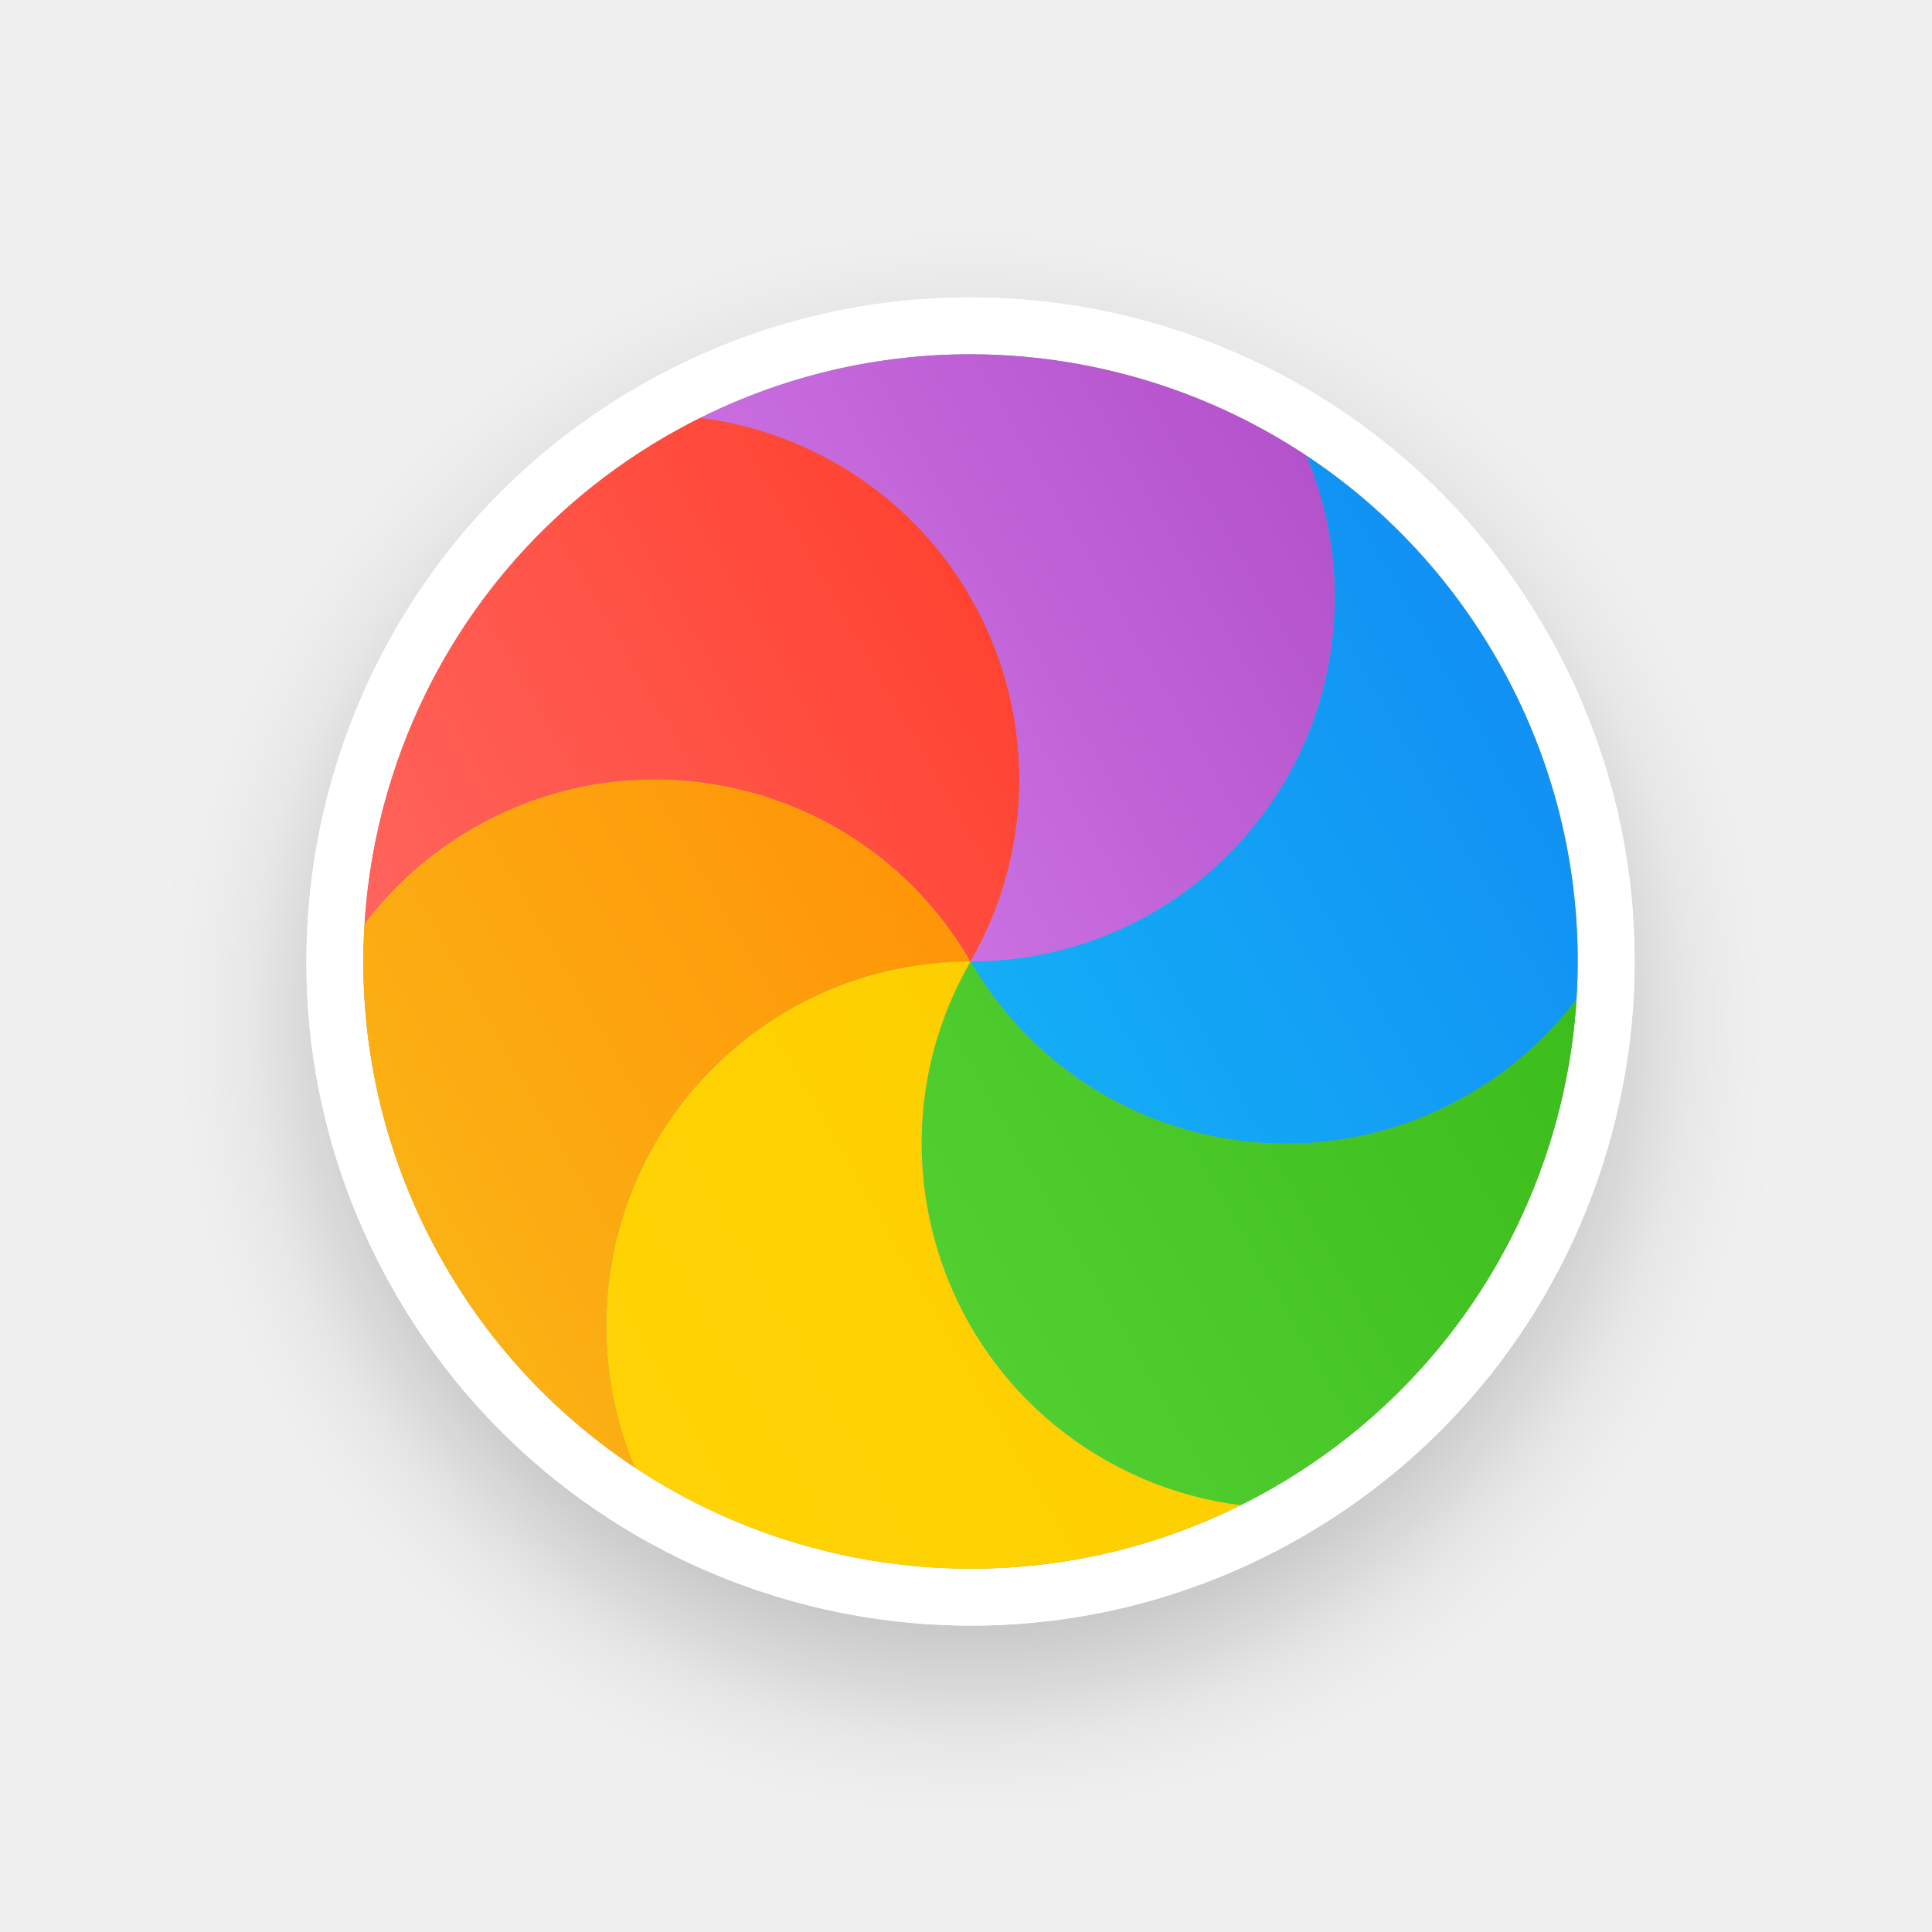
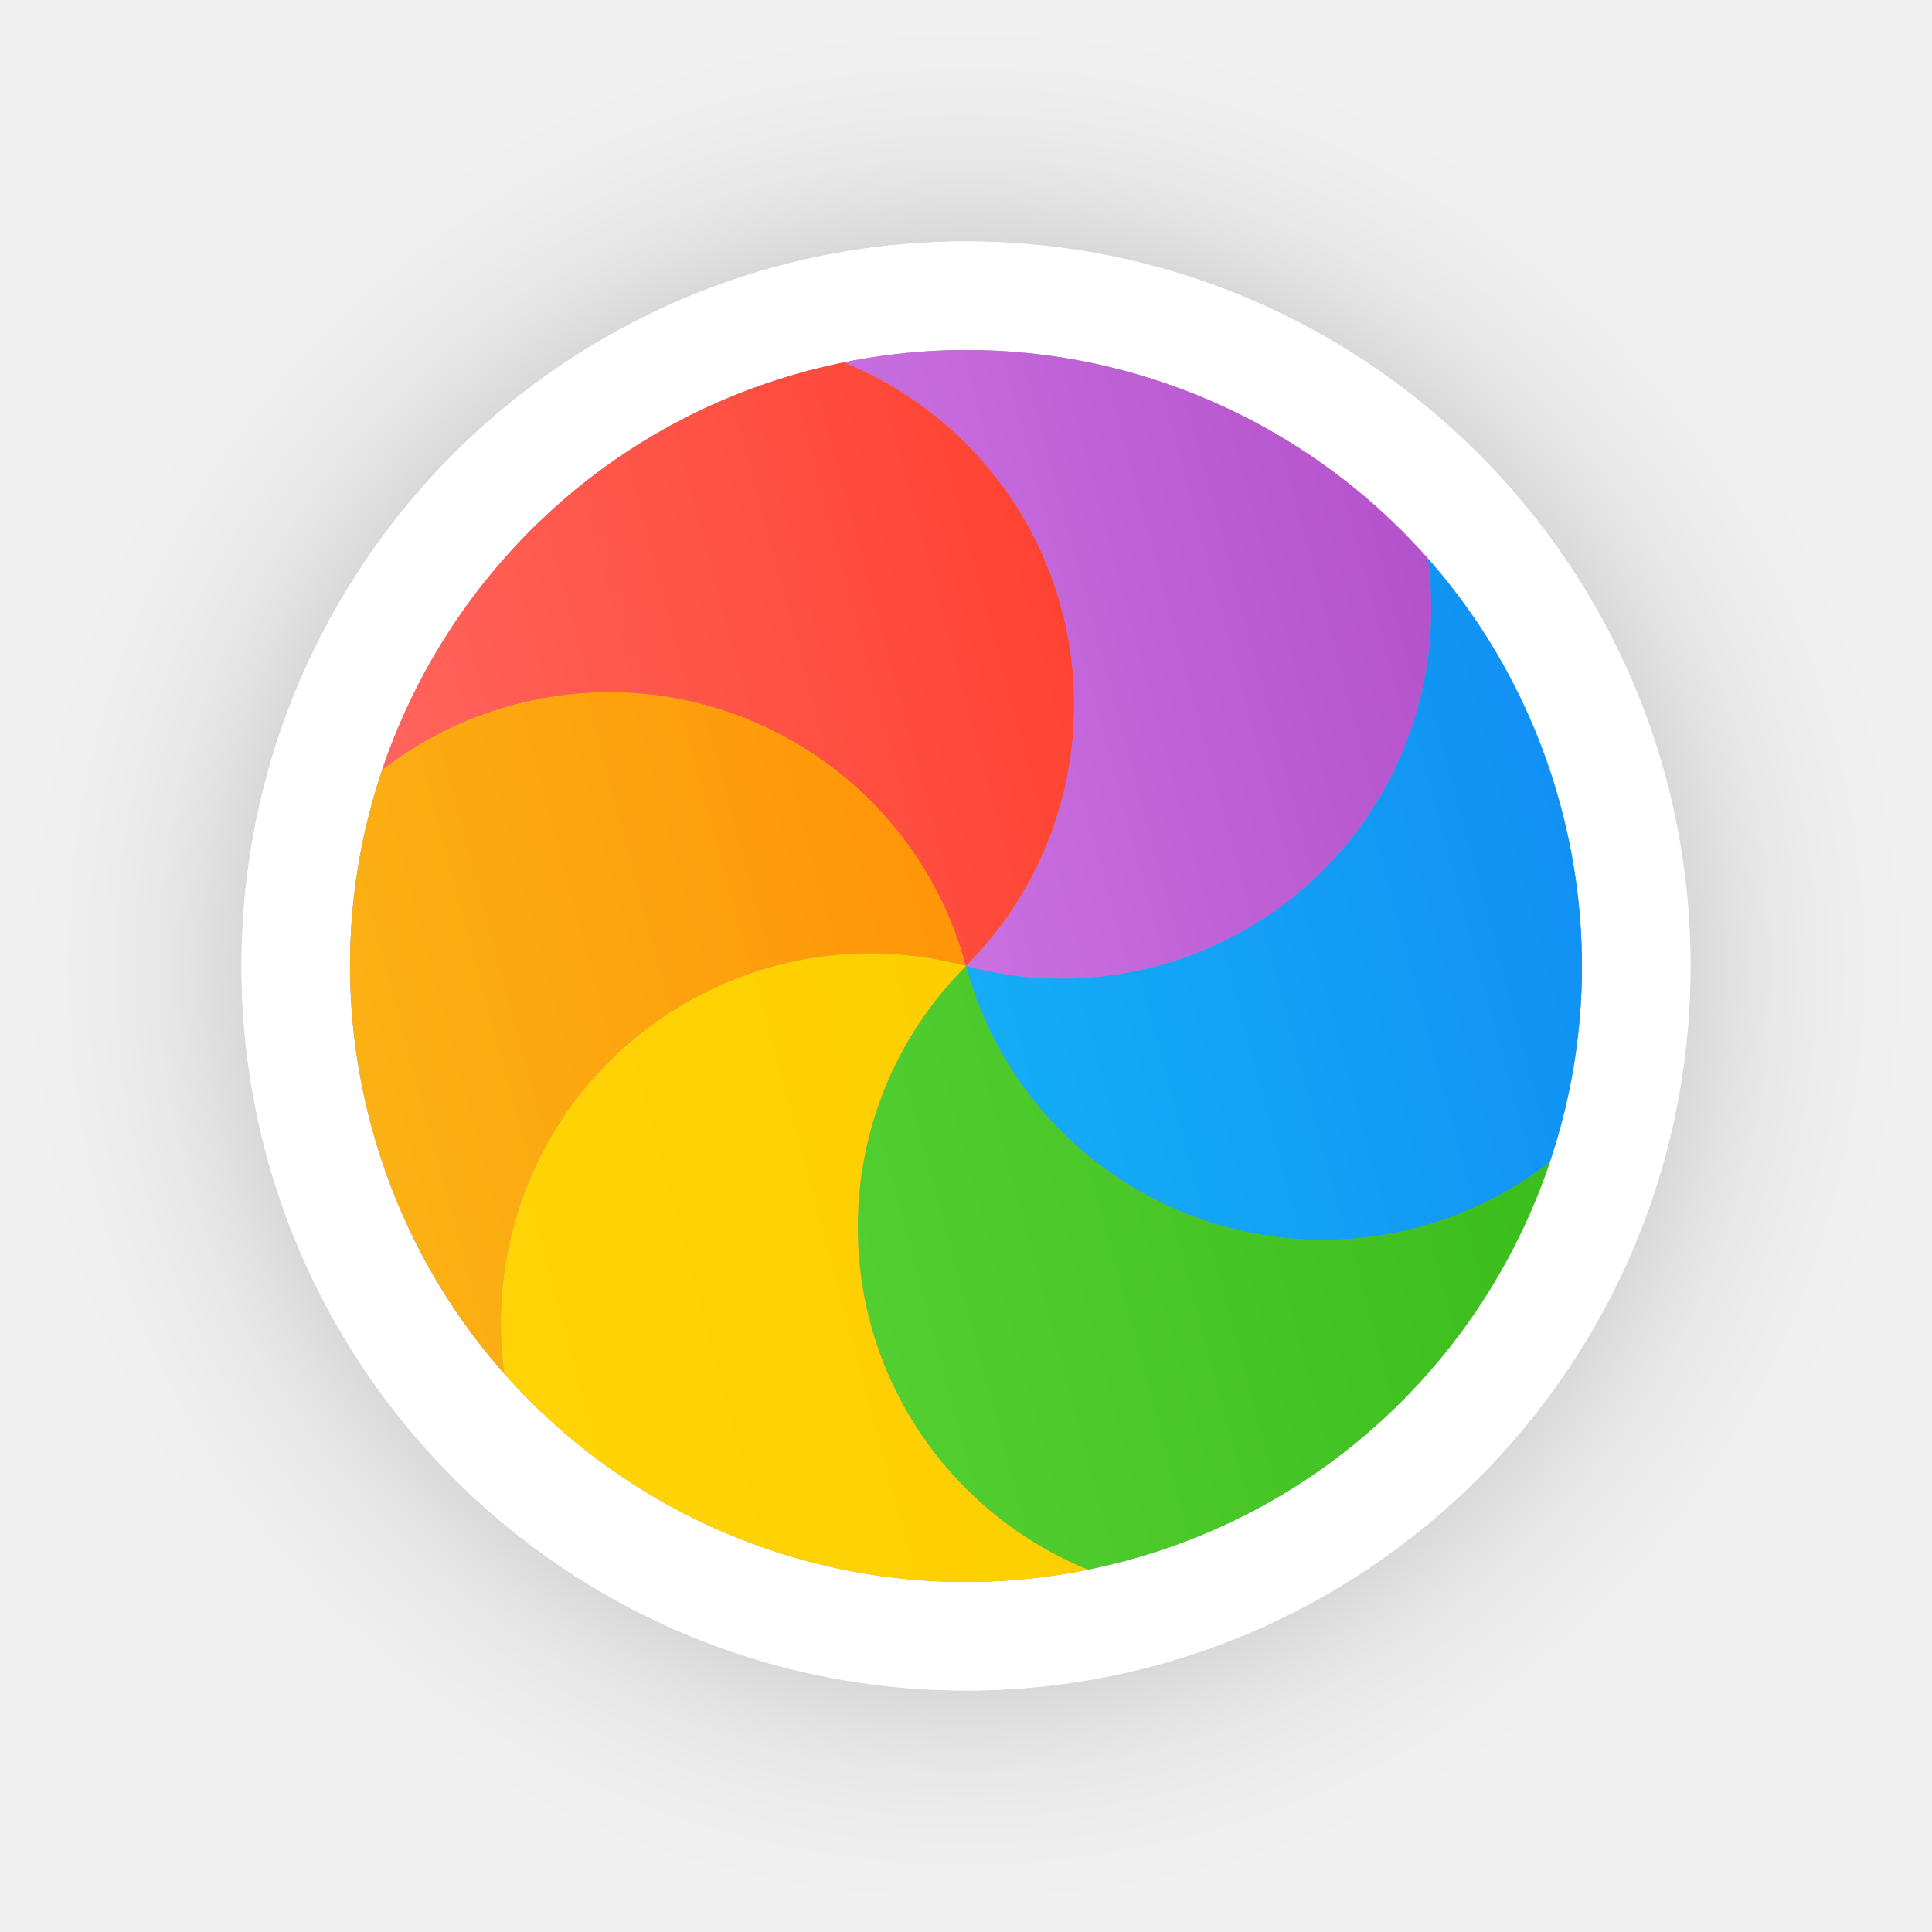
- <svg xmlns="http://www.w3.org/2000/svg" height="32" viewBox="0 0 32 32" width="32">
-   <filter id="a" color-interpolation-filters="sRGB" height="1.257" width="1.257" x="-.128" y="-.128">
-     <feGaussianBlur stdDeviation="1.177" />
+ <svg xmlns="http://www.w3.org/2000/svg" height="24" viewBox="0 0 24 24" width="24" version="1.1" id="svg2221">
+   <defs id="defs2225">
+     <filter style="color-interpolation-filters:sRGB" id="filter2849" x="-0.168" width="1.336" y="-0.168" height="1.336">
+       <feGaussianBlur stdDeviation="1.54" id="feGaussianBlur2851" />
+     </filter>
+   </defs>
+   <linearGradient id="a" gradientTransform="matrix(1.028313,0,0,0.9836115,-1.5249,0.32507)" gradientUnits="userSpaceOnUse" x1="17.871" x2="17.871" y1="7.669" y2="17.893">
+     <stop offset="0" stop-color="#fbb114" id="stop2152" />
+     <stop offset="1" stop-color="#ff9508" id="stop2154" />
+   </linearGradient>
+   <linearGradient id="b" gradientTransform="matrix(0.944652,0,0,1.070723,-1.5249,0.32507)" gradientUnits="userSpaceOnUse" x1="23.954" x2="23.954" y1="8.61" y2="19.256">
+     <stop offset="0" stop-color="#ff645d" id="stop2157" />
+     <stop offset="1" stop-color="#ff4332" id="stop2159" />
+   </linearGradient>
+   <linearGradient id="c" gradientTransform="matrix(1.103708,0,0,0.9164209,-1.5249,0.32507)" gradientUnits="userSpaceOnUse" x1="20.127" x2="20.127" y1="19.205" y2="29.033">
+     <stop offset="0" stop-color="#ca70e1" id="stop2162" />
+     <stop offset="1" stop-color="#b452cb" id="stop2164" />
+   </linearGradient>
+   <linearGradient id="d" gradientTransform="matrix(1.028313,0,0,0.9836116,-1.5249,0.32507)" gradientUnits="userSpaceOnUse" x1="16.36" x2="16.36" y1="17.893" y2="28.118">
+     <stop offset="0" stop-color="#14adf6" id="stop2167" />
+     <stop offset="1" stop-color="#1191f4" id="stop2169" />
+   </linearGradient>
+   <linearGradient id="e" gradientTransform="matrix(0.944652,0,0,1.070723,-1.5249,0.32507)" gradientUnits="userSpaceOnUse" x1="13.308" x2="13.308" y1="13.619" y2="24.265">
+     <stop offset="0" stop-color="#52cf30" id="stop2172" />
+     <stop offset="1" stop-color="#3bbd1c" id="stop2174" />
+   </linearGradient>
+   <linearGradient id="f" gradientTransform="matrix(1.103708,0,0,0.9164209,-1.5249,0.32507)" gradientUnits="userSpaceOnUse" x1="11.766" x2="11.766" y1="9.377" y2="19.205">
+     <stop offset="0" stop-color="#ffd305" id="stop2177" />
+     <stop offset="1" stop-color="#fdcf01" id="stop2179" />
+   </linearGradient>
+   <filter id="g" height="1.257" width="1.257" x="-0.128" y="-0.128" style="color-interpolation-filters:sRGB">
+     <feGaussianBlur stdDeviation="1.177" id="feGaussianBlur2182" />
  </filter>
-   <linearGradient id="b" gradientTransform="matrix(1.028313 0 0 .9836115 343.323 796.7172)" gradientUnits="userSpaceOnUse" x1="17.871" x2="17.871" y1="7.669" y2="17.893">
-     <stop offset="0" stop-color="#fbb114" />
-     <stop offset="1" stop-color="#ff9508" />
-   </linearGradient>
-   <linearGradient id="c" gradientTransform="matrix(.944652 0 0 1.070723 343.323 796.7172)" gradientUnits="userSpaceOnUse" x1="23.954" x2="23.954" y1="8.61" y2="19.256">
-     <stop offset="0" stop-color="#ff645d" />
-     <stop offset="1" stop-color="#ff4332" />
-   </linearGradient>
-   <linearGradient id="d" gradientTransform="matrix(1.103708 0 0 .9164209 343.323 796.7172)" gradientUnits="userSpaceOnUse" x1="20.127" x2="20.127" y1="19.205" y2="29.033">
-     <stop offset="0" stop-color="#ca70e1" />
-     <stop offset="1" stop-color="#b452cb" />
-   </linearGradient>
-   <linearGradient id="e" gradientTransform="matrix(1.028313 0 0 .9836116 343.323 796.7172)" gradientUnits="userSpaceOnUse" x1="16.36" x2="16.36" y1="17.893" y2="28.118">
-     <stop offset="0" stop-color="#14adf6" />
-     <stop offset="1" stop-color="#1191f4" />
-   </linearGradient>
-   <linearGradient id="f" gradientTransform="matrix(.944652 0 0 1.070723 343.323 796.7172)" gradientUnits="userSpaceOnUse" x1="13.308" x2="13.308" y1="13.619" y2="24.265">
-     <stop offset="0" stop-color="#52cf30" />
-     <stop offset="1" stop-color="#3bbd1c" />
-   </linearGradient>
-   <linearGradient id="g" gradientTransform="matrix(1.103708 0 0 .9164209 343.323 796.7172)" gradientUnits="userSpaceOnUse" x1="11.766" x2="11.766" y1="9.377" y2="19.205">
-     <stop offset="0" stop-color="#ffd305" />
-     <stop offset="1" stop-color="#fdcf01" />
-   </linearGradient>
-   <g transform="translate(0 -1020.362)">
-     <path d="m16.075 1026.3c-6.075 0-11 4.925-11 11s4.925 11 11 11 11-4.925 11-11-4.925-11-11-11z" filter="url(#a)" opacity=".2" />
-     <g fill-rule="evenodd" transform="matrix(-.4999164 -.8658806 .8658806 -.4999164 -508.5951 1755.894)">
-       <g fill="#fff">
-         <circle cx="360.923" cy="814.317" r="11" />
-         <path d="m367.005 805.15c.333.789.518 1.656.518 2.567 0 3.645-2.955 6.6-6.6 6.6 1.823-3.157.741-7.193-2.416-9.016-.789-.456-1.633-.73-2.484-.835 1.475-.735 3.139-1.149 4.9-1.149 2.249 0 4.34.675 6.082 1.833z" />
-         <path d="m371.902 815.002c-.516.683-1.175 1.276-1.963 1.731-3.157 1.823-7.193.741-9.016-2.416 3.645 0 6.6-2.955 6.6-6.6 0-.91-.184-1.778-.518-2.567 2.964 1.971 4.918 5.341 4.918 9.167 0 .23-.007.459-.021.685z" />
-         <path d="m365.823 824.168c-.851-.106-1.695-.38-2.484-.835-3.157-1.823-4.238-5.859-2.416-9.016 1.823 3.157 5.859 4.238 9.016 2.416.788-.455 1.447-1.048 1.963-1.731-.247 4.022-2.656 7.46-6.079 9.166z" />
-         <path d="m354.841 823.484c-.333-.789-.518-1.656-.518-2.567 0-3.645 2.955-6.6 6.6-6.6-1.823 3.157-.741 7.193 2.416 9.016.789.456 1.633.73 2.484.835-1.475.735-3.139 1.149-4.9 1.149-2.249 0-4.34-.675-6.082-1.833z" />
-         <path d="m349.944 813.632c.516-.683 1.175-1.276 1.963-1.731 3.157-1.823 7.193-.741 9.016 2.416-3.645 0-6.6 2.955-6.6 6.6 0 .91.184 1.778.518 2.567-2.964-1.971-4.918-5.341-4.918-9.167 0-.23.007-.459.021-.685z" />
-         <path d="m356.023 804.466c.851.106 1.695.38 2.484.835 3.157 1.823 4.238 5.859 2.416 9.016-1.823-3.157-5.859-4.238-9.016-2.416-.788.455-1.447 1.048-1.963 1.731.247-4.022 2.656-7.46 6.079-9.166z" />
-       </g>
-       <circle cx="360.923" cy="814.317" fill="#959595" r="10.057" />
-       <path d="m366.484 805.936c.305.721.473 1.514.473 2.347 0 3.333-2.702 6.034-6.034 6.034 1.666-2.886.677-6.577-2.209-8.243-.722-.417-1.493-.667-2.271-.764 1.349-.672 2.87-1.05 4.48-1.05 2.056 0 3.968.617 5.561 1.676z" fill="url(#b)" />
-       <path d="m370.961 814.944c-.472.624-1.074 1.166-1.795 1.582-2.886 1.666-6.577.677-8.243-2.209 3.333 0 6.034-2.702 6.034-6.034 0-.832-.169-1.625-.473-2.347 2.71 1.802 4.496 4.883 4.496 8.381 0 .21-.007.419-.019.626z" fill="url(#c)" />
-       <path d="m365.403 823.324c-.778-.097-1.55-.347-2.271-.764-2.886-1.666-3.875-5.357-2.209-8.243 1.666 2.886 5.357 3.875 8.243 2.209.72-.416 1.323-.958 1.795-1.582-.226 3.678-2.428 6.821-5.558 8.38z" fill="url(#d)" />
-       <path d="m355.362 822.698c-.305-.721-.473-1.514-.473-2.347 0-3.333 2.702-6.034 6.034-6.034-1.666 2.886-.677 6.577 2.209 8.243.722.417 1.493.667 2.271.764-1.349.672-2.87 1.05-4.48 1.05-2.056 0-3.968-.617-5.561-1.676z" fill="url(#e)" />
-       <path d="m350.885 813.691c.472-.624 1.074-1.166 1.795-1.582 2.886-1.666 6.577-.677 8.243 2.209-3.333 0-6.034 2.702-6.034 6.034 0 .832.169 1.625.473 2.347-2.71-1.802-4.496-4.883-4.496-8.381 0-.21.007-.419.019-.626z" fill="url(#f)" />
-       <path d="m356.443 805.31c.778.097 1.55.347 2.271.764 2.886 1.666 3.875 5.357 2.209 8.243-1.666-2.886-5.357-3.875-8.243-2.209-.72.416-1.323.958-1.795 1.582.226-3.678 2.428-6.821 5.558-8.38z" fill="url(#g)" />
+   <g transform="matrix(0.8181815,0,0,0.8181815,-283.3005,-654.2592)" style="opacity:0.2;fill:#000000;fill-opacity:1;fill-rule:evenodd;filter:url(#filter2849)" id="g2839">
+     <circle id="circle2825" r="11" cy="814.317" cx="360.923" style="fill:#000000;fill-opacity:1" />
+     <path id="path2827" d="m 367.005,805.15 c 0.333,0.789 0.518,1.656 0.518,2.567 0,3.645 -2.955,6.6 -6.6,6.6 1.823,-3.157 0.741,-7.193 -2.416,-9.016 -0.789,-0.456 -1.633,-0.73 -2.484,-0.835 1.475,-0.735 3.139,-1.149 4.9,-1.149 2.249,0 4.34,0.675 6.082,1.833 z" style="fill:#000000;fill-opacity:1" />
+     <path id="path2829" d="m 371.902,815.002 c -0.516,0.683 -1.175,1.276 -1.963,1.731 -3.157,1.823 -7.193,0.741 -9.016,-2.416 3.645,0 6.6,-2.955 6.6,-6.6 0,-0.91 -0.184,-1.778 -0.518,-2.567 2.964,1.971 4.918,5.341 4.918,9.167 0,0.23 -0.007,0.459 -0.021,0.685 z" style="fill:#000000;fill-opacity:1" />
+     <path id="path2831" d="m 365.823,824.168 c -0.851,-0.106 -1.695,-0.38 -2.484,-0.835 -3.157,-1.823 -4.238,-5.859 -2.416,-9.016 1.823,3.157 5.859,4.238 9.016,2.416 0.788,-0.455 1.447,-1.048 1.963,-1.731 -0.247,4.022 -2.656,7.46 -6.079,9.166 z" style="fill:#000000;fill-opacity:1" />
+     <path id="path2833" d="m 354.841,823.484 c -0.333,-0.789 -0.518,-1.656 -0.518,-2.567 0,-3.645 2.955,-6.6 6.6,-6.6 -1.823,3.157 -0.741,7.193 2.416,9.016 0.789,0.456 1.633,0.73 2.484,0.835 -1.475,0.735 -3.139,1.149 -4.9,1.149 -2.249,0 -4.34,-0.675 -6.082,-1.833 z" style="fill:#000000;fill-opacity:1" />
+     <path id="path2835" d="m 349.944,813.632 c 0.516,-0.683 1.175,-1.276 1.963,-1.731 3.157,-1.823 7.193,-0.741 9.016,2.416 -3.645,0 -6.6,2.955 -6.6,6.6 0,0.91 0.184,1.778 0.518,2.567 -2.964,-1.971 -4.918,-5.341 -4.918,-9.167 0,-0.23 0.007,-0.459 0.021,-0.685 z" style="fill:#000000;fill-opacity:1" />
+     <path id="path2837" d="m 356.023,804.466 c 0.851,0.106 1.695,0.38 2.484,0.835 3.157,1.823 4.238,5.859 2.416,9.016 -1.823,-3.157 -5.859,-4.238 -9.016,-2.416 -0.788,0.455 -1.447,1.048 -1.963,1.731 0.247,-4.022 2.656,-7.46 6.079,-9.166 z" style="fill:#000000;fill-opacity:1" />
+   </g>
+   <g id="g2201" style="fill:#ffffff;fill-rule:evenodd" transform="matrix(0.8181815,0,0,0.8181815,-283.3005,-654.2592)">
+     <circle cx="360.923" cy="814.317" r="11" id="circle2187" />
+     <path d="m 367.005,805.15 c 0.333,0.789 0.518,1.656 0.518,2.567 0,3.645 -2.955,6.6 -6.6,6.6 1.823,-3.157 0.741,-7.193 -2.416,-9.016 -0.789,-0.456 -1.633,-0.73 -2.484,-0.835 1.475,-0.735 3.139,-1.149 4.9,-1.149 2.249,0 4.34,0.675 6.082,1.833 z" id="path2189" />
+     <path d="m 371.902,815.002 c -0.516,0.683 -1.175,1.276 -1.963,1.731 -3.157,1.823 -7.193,0.741 -9.016,-2.416 3.645,0 6.6,-2.955 6.6,-6.6 0,-0.91 -0.184,-1.778 -0.518,-2.567 2.964,1.971 4.918,5.341 4.918,9.167 0,0.23 -0.007,0.459 -0.021,0.685 z" id="path2191" />
+     <path d="m 365.823,824.168 c -0.851,-0.106 -1.695,-0.38 -2.484,-0.835 -3.157,-1.823 -4.238,-5.859 -2.416,-9.016 1.823,3.157 5.859,4.238 9.016,2.416 0.788,-0.455 1.447,-1.048 1.963,-1.731 -0.247,4.022 -2.656,7.46 -6.079,9.166 z" id="path2193" />
+     <path d="m 354.841,823.484 c -0.333,-0.789 -0.518,-1.656 -0.518,-2.567 0,-3.645 2.955,-6.6 6.6,-6.6 -1.823,3.157 -0.741,7.193 2.416,9.016 0.789,0.456 1.633,0.73 2.484,0.835 -1.475,0.735 -3.139,1.149 -4.9,1.149 -2.249,0 -4.34,-0.675 -6.082,-1.833 z" id="path2195" />
+     <path d="m 349.944,813.632 c 0.516,-0.683 1.175,-1.276 1.963,-1.731 3.157,-1.823 7.193,-0.741 9.016,2.416 -3.645,0 -6.6,2.955 -6.6,6.6 0,0.91 0.184,1.778 0.518,2.567 -2.964,-1.971 -4.918,-5.341 -4.918,-9.167 0,-0.23 0.007,-0.459 0.021,-0.685 z" id="path2197" />
+     <path d="m 356.023,804.466 c 0.851,0.106 1.695,0.38 2.484,0.835 3.157,1.823 4.238,5.859 2.416,9.016 -1.823,-3.157 -5.859,-4.238 -9.016,-2.416 -0.788,0.455 -1.447,1.048 -1.963,1.731 0.247,-4.022 2.656,-7.46 6.079,-9.166 z" id="path2199" />
+   </g>
+   <g id="g2823" transform="matrix(-0.4658743,-1.738666,1.738666,-0.4658743,-8.705998,44.13644)">
+     <circle style="fill:#959595;fill-rule:evenodd;stroke-width:0.423" id="circle2203" r="4.25" cy="15.732" cx="14.268" />
+     <g transform="matrix(0.4225851,0,0,0.4225851,7.474854,8.157344)" id="g2813">
+       <path d="m 21.636,9.544 c 0.305,0.721 0.473,1.514 0.473,2.347 0,3.333 -2.702,6.034 -6.034,6.034 1.666,-2.886 0.677,-6.577 -2.209,-8.243 -0.722,-0.417 -1.493,-0.667 -2.271,-0.764 1.349,-0.672 2.87,-1.05 4.48,-1.05 2.056,0 3.968,0.617 5.561,1.676 z" id="path2205" style="fill:url(#a);fill-rule:evenodd" />
+       <path d="m 26.113,18.551 c -0.472,0.624 -1.074,1.166 -1.795,1.582 -2.886,1.666 -6.577,0.677 -8.243,-2.209 3.333,0 6.034,-2.702 6.034,-6.034 0,-0.832 -0.169,-1.625 -0.473,-2.347 2.71,1.802 4.496,4.883 4.496,8.381 0,0.21 -0.007,0.419 -0.019,0.626 z" id="path2207" style="fill:url(#b);fill-rule:evenodd" />
+       <path d="m 20.555,26.932 c -0.778,-0.097 -1.55,-0.347 -2.271,-0.764 -2.886,-1.666 -3.875,-5.357 -2.209,-8.243 1.666,2.886 5.357,3.875 8.243,2.209 0.72,-0.416 1.323,-0.958 1.795,-1.582 -0.226,3.678 -2.428,6.821 -5.558,8.38 z" id="path2209" style="fill:url(#c);fill-rule:evenodd" />
+       <path d="m 10.514,26.306 c -0.305,-0.721 -0.473,-1.514 -0.473,-2.347 0,-3.333 2.702,-6.034 6.034,-6.034 -1.666,2.886 -0.677,6.577 2.209,8.243 0.722,0.417 1.493,0.667 2.271,0.764 -1.349,0.672 -2.87,1.05 -4.48,1.05 -2.056,0 -3.968,-0.617 -5.561,-1.676 z" id="path2211" style="fill:url(#d);fill-rule:evenodd" />
+       <path d="m 6.037,17.299 c 0.472,-0.624 1.074,-1.166 1.795,-1.582 2.886,-1.666 6.577,-0.677 8.243,2.209 -3.333,0 -6.034,2.702 -6.034,6.034 0,0.832 0.169,1.625 0.473,2.347 -2.71,-1.802 -4.496,-4.883 -4.496,-8.381 0,-0.21 0.007,-0.419 0.019,-0.626 z" id="path2213" style="fill:url(#e);fill-rule:evenodd" />
+       <path d="m 11.595,8.918 c 0.778,0.097 1.55,0.347 2.271,0.764 2.886,1.666 3.875,5.357 2.209,8.243 -1.666,-2.886 -5.357,-3.875 -8.243,-2.209 -0.72,0.416 -1.323,0.958 -1.795,1.582 0.226,-3.678 2.428,-6.821 5.558,-8.38 z" id="path2215" style="fill:url(#f);fill-rule:evenodd" />
    </g>
  </g>
</svg>
